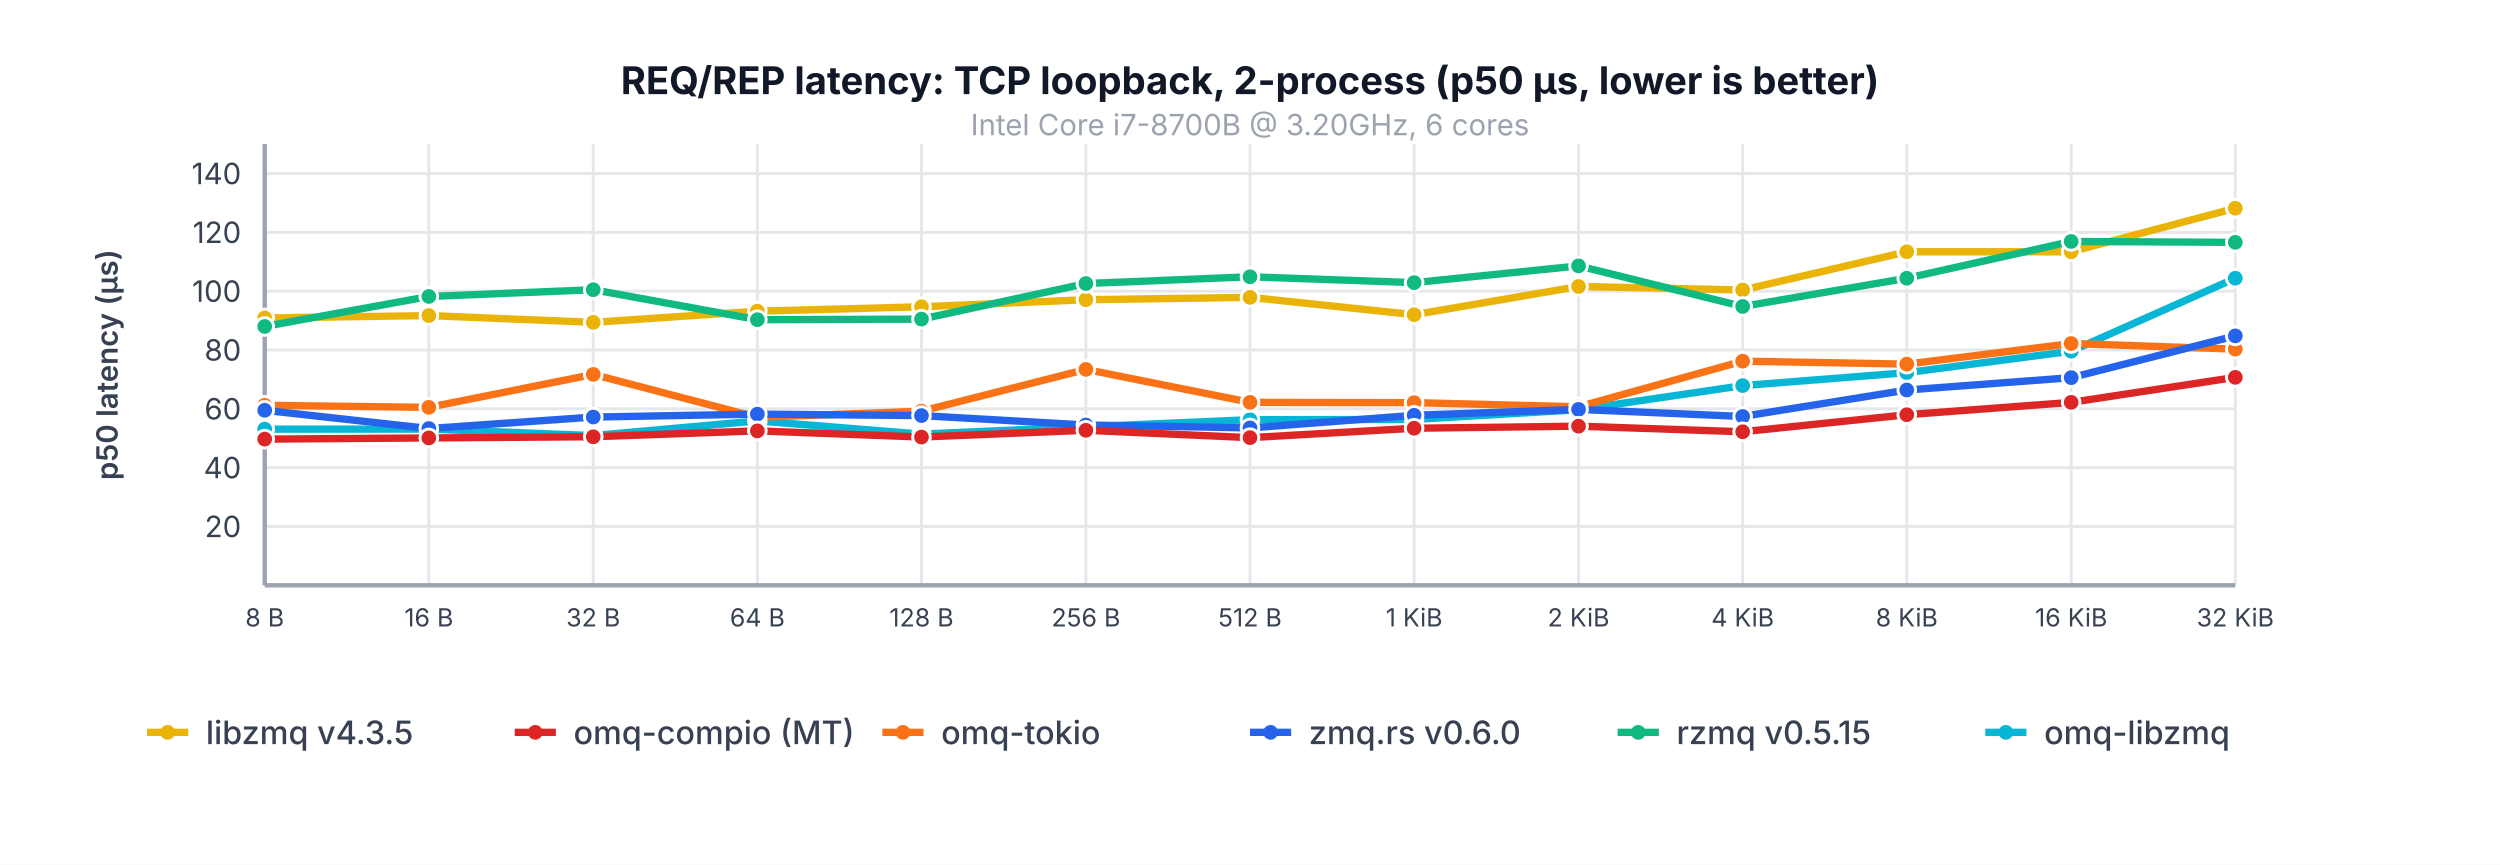
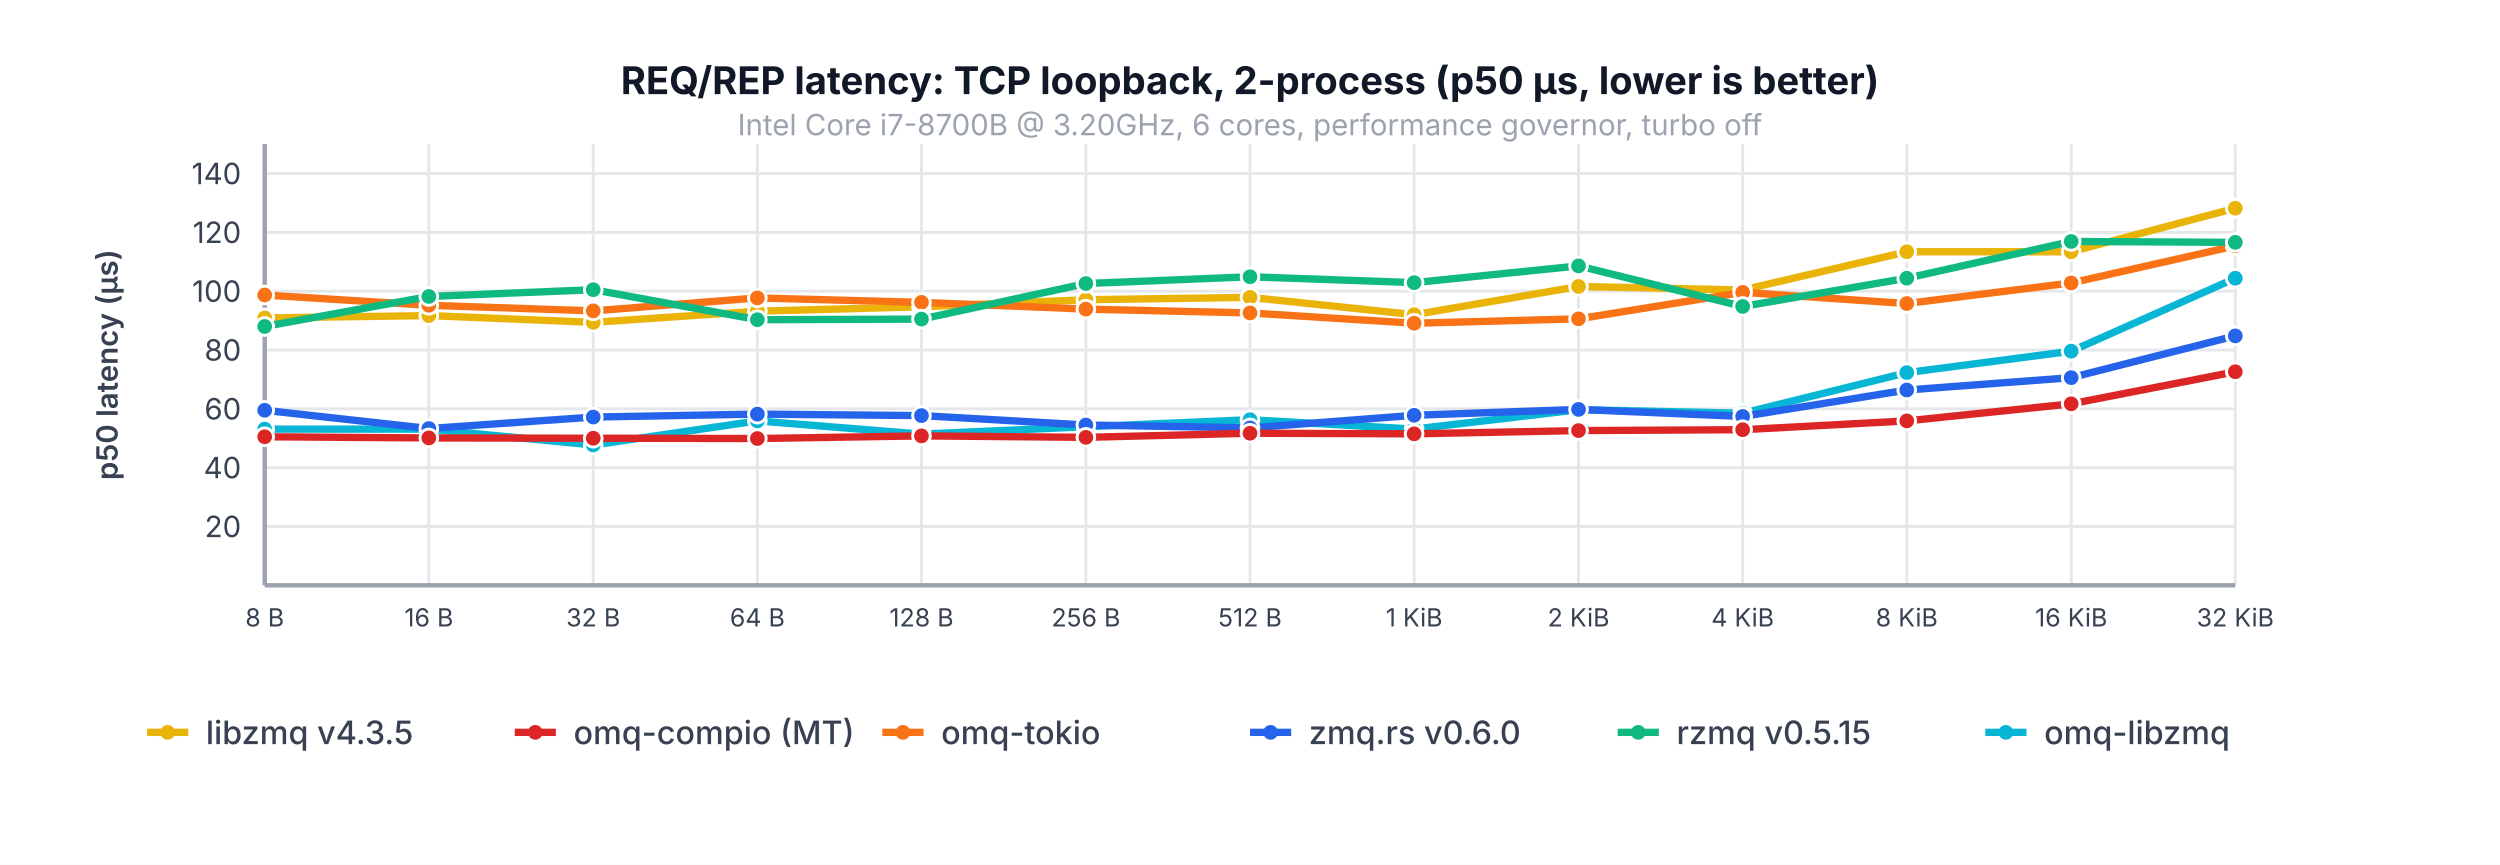
<svg xmlns="http://www.w3.org/2000/svg" viewBox="0 0 850 294" font-family="system-ui, -apple-system, sans-serif">
  <rect width="850" height="294" fill="white" />
-   <text x="425.0" y="46" text-anchor="middle" fill="#9ca3af" font-size="10">Intel Core i7-8700B @ 3.20GHz, 6 cores</text>
+   <text x="425.0" y="46" text-anchor="middle" fill="#9ca3af" font-size="10">Intel Core i7-8700B @ 3.20GHz, 6 cores, performance governor, turbo off</text>
  <text x="425.0" y="32.0" text-anchor="middle" fill="#111827" font-size="13" font-weight="700">REQ/REP latency: TCP loopback, 2-process (p50 µs, lower is better)</text>
  <line x1="90.0" y1="179.0" x2="760.0" y2="179.0" stroke="#e5e7eb" stroke-width="1" />
  <text x="82.0" y="179.0" text-anchor="end" dominant-baseline="middle" fill="#374151" font-size="10">20</text>
  <line x1="90.0" y1="159.0" x2="760.0" y2="159.0" stroke="#e5e7eb" stroke-width="1" />
  <text x="82.0" y="159.0" text-anchor="end" dominant-baseline="middle" fill="#374151" font-size="10">40</text>
  <line x1="90.0" y1="139.0" x2="760.0" y2="139.0" stroke="#e5e7eb" stroke-width="1" />
  <text x="82.0" y="139.0" text-anchor="end" dominant-baseline="middle" fill="#374151" font-size="10">60</text>
  <line x1="90.0" y1="119.0" x2="760.0" y2="119.0" stroke="#e5e7eb" stroke-width="1" />
  <text x="82.0" y="119.0" text-anchor="end" dominant-baseline="middle" fill="#374151" font-size="10">80</text>
  <line x1="90.0" y1="99.0" x2="760.0" y2="99.0" stroke="#e5e7eb" stroke-width="1" />
  <text x="82.0" y="99.0" text-anchor="end" dominant-baseline="middle" fill="#374151" font-size="10">100</text>
  <line x1="90.0" y1="79.0" x2="760.0" y2="79.0" stroke="#e5e7eb" stroke-width="1" />
  <text x="82.0" y="79.0" text-anchor="end" dominant-baseline="middle" fill="#374151" font-size="10">120</text>
  <line x1="90.0" y1="59.0" x2="760.0" y2="59.0" stroke="#e5e7eb" stroke-width="1" />
  <text x="82.0" y="59.0" text-anchor="end" dominant-baseline="middle" fill="#374151" font-size="10">140</text>
  <line x1="90.0" y1="49.0" x2="90.0" y2="199.0" stroke="#e5e7eb" stroke-width="1" />
  <line x1="145.8" y1="49.0" x2="145.8" y2="199.0" stroke="#e5e7eb" stroke-width="1" />
  <line x1="201.7" y1="49.0" x2="201.7" y2="199.0" stroke="#e5e7eb" stroke-width="1" />
  <line x1="257.5" y1="49.0" x2="257.5" y2="199.0" stroke="#e5e7eb" stroke-width="1" />
  <line x1="313.3" y1="49.0" x2="313.3" y2="199.0" stroke="#e5e7eb" stroke-width="1" />
  <line x1="369.2" y1="49.0" x2="369.2" y2="199.0" stroke="#e5e7eb" stroke-width="1" />
  <line x1="425.0" y1="49.0" x2="425.0" y2="199.0" stroke="#e5e7eb" stroke-width="1" />
  <line x1="480.8" y1="49.0" x2="480.8" y2="199.0" stroke="#e5e7eb" stroke-width="1" />
  <line x1="536.7" y1="49.0" x2="536.7" y2="199.0" stroke="#e5e7eb" stroke-width="1" />
  <line x1="592.5" y1="49.0" x2="592.5" y2="199.0" stroke="#e5e7eb" stroke-width="1" />
  <line x1="648.3" y1="49.0" x2="648.3" y2="199.0" stroke="#e5e7eb" stroke-width="1" />
  <line x1="704.2" y1="49.0" x2="704.2" y2="199.0" stroke="#e5e7eb" stroke-width="1" />
  <line x1="760.0" y1="49.0" x2="760.0" y2="199.0" stroke="#e5e7eb" stroke-width="1" />
  <line x1="90.0" y1="49.0" x2="90.0" y2="199.0" stroke="#9ca3af" stroke-width="1.5" />
  <line x1="90.0" y1="199.0" x2="760.0" y2="199.0" stroke="#9ca3af" stroke-width="1.5" />
  <text x="40.0" y="124.0" text-anchor="middle" fill="#374151" font-size="10" font-weight="600" transform="rotate(-90,40.0,124.0)">p50 latency (µs)</text>
  <polyline points="90.0,108.1 145.8,107.3 201.7,109.6 257.5,105.8 313.3,104.3 369.2,101.9 425.0,101.1 480.8,107.0 536.7,97.4 592.5,98.6 648.3,85.6 704.2,85.6 760.0,70.8" fill="none" stroke="#eab308" stroke-width="2.5" stroke-linecap="round" stroke-linejoin="round" />
  <circle cx="90.0" cy="108.1" r="3" fill="#eab308" stroke="white" stroke-width="1" />
  <circle cx="145.8" cy="107.3" r="3" fill="#eab308" stroke="white" stroke-width="1" />
  <circle cx="201.7" cy="109.6" r="3" fill="#eab308" stroke="white" stroke-width="1" />
  <circle cx="257.5" cy="105.8" r="3" fill="#eab308" stroke="white" stroke-width="1" />
  <circle cx="313.3" cy="104.3" r="3" fill="#eab308" stroke="white" stroke-width="1" />
  <circle cx="369.2" cy="101.9" r="3" fill="#eab308" stroke="white" stroke-width="1" />
  <circle cx="425.0" cy="101.1" r="3" fill="#eab308" stroke="white" stroke-width="1" />
  <circle cx="480.8" cy="107.0" r="3" fill="#eab308" stroke="white" stroke-width="1" />
  <circle cx="536.7" cy="97.4" r="3" fill="#eab308" stroke="white" stroke-width="1" />
  <circle cx="592.5" cy="98.6" r="3" fill="#eab308" stroke="white" stroke-width="1" />
  <circle cx="648.3" cy="85.6" r="3" fill="#eab308" stroke="white" stroke-width="1" />
  <circle cx="704.2" cy="85.6" r="3" fill="#eab308" stroke="white" stroke-width="1" />
  <circle cx="760.0" cy="70.8" r="3" fill="#eab308" stroke="white" stroke-width="1" />
-   <polyline points="90.0,145.9 145.8,145.9 201.7,148.1 257.5,143.1 313.3,147.6 369.2,145.1 425.0,142.7 480.8,142.6 536.7,139.3 592.5,131.1 648.3,126.7 704.2,119.4 760.0,94.6" fill="none" stroke="#06b6d4" stroke-width="2.5" stroke-linecap="round" stroke-linejoin="round" />
+   <polyline points="90.0,145.9 145.8,145.9 201.7,151.3 257.5,143.1 313.3,147.6 369.2,145.1 425.0,142.7 480.8,145.9 536.7,139.3 592.5,140.5 648.3,126.7 704.2,119.4 760.0,94.6" fill="none" stroke="#06b6d4" stroke-width="2.5" stroke-linecap="round" stroke-linejoin="round" />
  <circle cx="90.0" cy="145.9" r="3" fill="#06b6d4" stroke="white" stroke-width="1" />
  <circle cx="145.8" cy="145.9" r="3" fill="#06b6d4" stroke="white" stroke-width="1" />
-   <circle cx="201.7" cy="148.1" r="3" fill="#06b6d4" stroke="white" stroke-width="1" />
+   <circle cx="201.7" cy="151.3" r="3" fill="#06b6d4" stroke="white" stroke-width="1" />
  <circle cx="257.5" cy="143.1" r="3" fill="#06b6d4" stroke="white" stroke-width="1" />
  <circle cx="313.3" cy="147.6" r="3" fill="#06b6d4" stroke="white" stroke-width="1" />
  <circle cx="369.2" cy="145.1" r="3" fill="#06b6d4" stroke="white" stroke-width="1" />
  <circle cx="425.0" cy="142.7" r="3" fill="#06b6d4" stroke="white" stroke-width="1" />
-   <circle cx="480.8" cy="142.6" r="3" fill="#06b6d4" stroke="white" stroke-width="1" />
+   <circle cx="480.8" cy="145.9" r="3" fill="#06b6d4" stroke="white" stroke-width="1" />
  <circle cx="536.7" cy="139.3" r="3" fill="#06b6d4" stroke="white" stroke-width="1" />
-   <circle cx="592.5" cy="131.1" r="3" fill="#06b6d4" stroke="white" stroke-width="1" />
+   <circle cx="592.5" cy="140.5" r="3" fill="#06b6d4" stroke="white" stroke-width="1" />
  <circle cx="648.3" cy="126.7" r="3" fill="#06b6d4" stroke="white" stroke-width="1" />
  <circle cx="704.2" cy="119.4" r="3" fill="#06b6d4" stroke="white" stroke-width="1" />
  <circle cx="760.0" cy="94.6" r="3" fill="#06b6d4" stroke="white" stroke-width="1" />
-   <polyline points="90.0,137.8 145.8,138.5 201.7,127.3 257.5,141.9 313.3,139.8 369.2,125.6 425.0,136.8 480.8,136.9 536.7,138.3 592.5,122.8 648.3,123.8 704.2,116.8 760.0,118.7" fill="none" stroke="#f97316" stroke-width="2.5" stroke-linecap="round" stroke-linejoin="round" />
-   <circle cx="90.0" cy="137.8" r="3" fill="#f97316" stroke="white" stroke-width="1" />
-   <circle cx="145.8" cy="138.5" r="3" fill="#f97316" stroke="white" stroke-width="1" />
-   <circle cx="201.7" cy="127.3" r="3" fill="#f97316" stroke="white" stroke-width="1" />
-   <circle cx="257.5" cy="141.9" r="3" fill="#f97316" stroke="white" stroke-width="1" />
-   <circle cx="313.3" cy="139.8" r="3" fill="#f97316" stroke="white" stroke-width="1" />
-   <circle cx="369.2" cy="125.6" r="3" fill="#f97316" stroke="white" stroke-width="1" />
-   <circle cx="425.0" cy="136.8" r="3" fill="#f97316" stroke="white" stroke-width="1" />
-   <circle cx="480.8" cy="136.9" r="3" fill="#f97316" stroke="white" stroke-width="1" />
-   <circle cx="536.7" cy="138.3" r="3" fill="#f97316" stroke="white" stroke-width="1" />
-   <circle cx="592.5" cy="122.8" r="3" fill="#f97316" stroke="white" stroke-width="1" />
-   <circle cx="648.3" cy="123.8" r="3" fill="#f97316" stroke="white" stroke-width="1" />
-   <circle cx="704.2" cy="116.8" r="3" fill="#f97316" stroke="white" stroke-width="1" />
-   <circle cx="760.0" cy="118.7" r="3" fill="#f97316" stroke="white" stroke-width="1" />
+   <polyline points="90.0,100.3 145.8,103.8 201.7,105.7 257.5,101.3 313.3,102.8 369.2,105.1 425.0,106.4 480.8,109.9 536.7,108.4 592.5,99.4 648.3,103.2 704.2,96.2 760.0,83.6" fill="none" stroke="#f97316" stroke-width="2.5" stroke-linecap="round" stroke-linejoin="round" />
+   <circle cx="90.0" cy="100.3" r="3" fill="#f97316" stroke="white" stroke-width="1" />
+   <circle cx="145.8" cy="103.8" r="3" fill="#f97316" stroke="white" stroke-width="1" />
+   <circle cx="201.7" cy="105.7" r="3" fill="#f97316" stroke="white" stroke-width="1" />
+   <circle cx="257.5" cy="101.3" r="3" fill="#f97316" stroke="white" stroke-width="1" />
+   <circle cx="313.3" cy="102.8" r="3" fill="#f97316" stroke="white" stroke-width="1" />
+   <circle cx="369.2" cy="105.1" r="3" fill="#f97316" stroke="white" stroke-width="1" />
+   <circle cx="425.0" cy="106.4" r="3" fill="#f97316" stroke="white" stroke-width="1" />
+   <circle cx="480.8" cy="109.9" r="3" fill="#f97316" stroke="white" stroke-width="1" />
+   <circle cx="536.7" cy="108.4" r="3" fill="#f97316" stroke="white" stroke-width="1" />
+   <circle cx="592.5" cy="99.4" r="3" fill="#f97316" stroke="white" stroke-width="1" />
+   <circle cx="648.3" cy="103.2" r="3" fill="#f97316" stroke="white" stroke-width="1" />
+   <circle cx="704.2" cy="96.2" r="3" fill="#f97316" stroke="white" stroke-width="1" />
+   <circle cx="760.0" cy="83.6" r="3" fill="#f97316" stroke="white" stroke-width="1" />
  <polyline points="90.0,111.0 145.8,100.8 201.7,98.5 257.5,108.7 313.3,108.5 369.2,96.4 425.0,94.1 480.8,96.1 536.7,90.4 592.5,104.2 648.3,94.6 704.2,82.1 760.0,82.4" fill="none" stroke="#10b981" stroke-width="2.5" stroke-linecap="round" stroke-linejoin="round" />
  <circle cx="90.0" cy="111.0" r="3" fill="#10b981" stroke="white" stroke-width="1" />
  <circle cx="145.8" cy="100.8" r="3" fill="#10b981" stroke="white" stroke-width="1" />
  <circle cx="201.7" cy="98.5" r="3" fill="#10b981" stroke="white" stroke-width="1" />
  <circle cx="257.5" cy="108.7" r="3" fill="#10b981" stroke="white" stroke-width="1" />
  <circle cx="313.3" cy="108.5" r="3" fill="#10b981" stroke="white" stroke-width="1" />
  <circle cx="369.2" cy="96.4" r="3" fill="#10b981" stroke="white" stroke-width="1" />
  <circle cx="425.0" cy="94.1" r="3" fill="#10b981" stroke="white" stroke-width="1" />
  <circle cx="480.8" cy="96.1" r="3" fill="#10b981" stroke="white" stroke-width="1" />
  <circle cx="536.7" cy="90.4" r="3" fill="#10b981" stroke="white" stroke-width="1" />
  <circle cx="592.5" cy="104.2" r="3" fill="#10b981" stroke="white" stroke-width="1" />
  <circle cx="648.3" cy="94.6" r="3" fill="#10b981" stroke="white" stroke-width="1" />
  <circle cx="704.2" cy="82.1" r="3" fill="#10b981" stroke="white" stroke-width="1" />
  <circle cx="760.0" cy="82.4" r="3" fill="#10b981" stroke="white" stroke-width="1" />
  <polyline points="90.0,139.5 145.8,145.7 201.7,141.8 257.5,140.8 313.3,141.3 369.2,144.5 425.0,145.5 480.8,141.2 536.7,139.2 592.5,141.6 648.3,132.6 704.2,128.4 760.0,114.2" fill="none" stroke="#2563eb" stroke-width="2.5" stroke-linecap="round" stroke-linejoin="round" />
  <circle cx="90.0" cy="139.5" r="3" fill="#2563eb" stroke="white" stroke-width="1" />
  <circle cx="145.8" cy="145.7" r="3" fill="#2563eb" stroke="white" stroke-width="1" />
  <circle cx="201.7" cy="141.8" r="3" fill="#2563eb" stroke="white" stroke-width="1" />
  <circle cx="257.5" cy="140.8" r="3" fill="#2563eb" stroke="white" stroke-width="1" />
  <circle cx="313.3" cy="141.3" r="3" fill="#2563eb" stroke="white" stroke-width="1" />
  <circle cx="369.2" cy="144.5" r="3" fill="#2563eb" stroke="white" stroke-width="1" />
  <circle cx="425.0" cy="145.5" r="3" fill="#2563eb" stroke="white" stroke-width="1" />
  <circle cx="480.8" cy="141.2" r="3" fill="#2563eb" stroke="white" stroke-width="1" />
  <circle cx="536.7" cy="139.2" r="3" fill="#2563eb" stroke="white" stroke-width="1" />
  <circle cx="592.5" cy="141.6" r="3" fill="#2563eb" stroke="white" stroke-width="1" />
  <circle cx="648.3" cy="132.6" r="3" fill="#2563eb" stroke="white" stroke-width="1" />
  <circle cx="704.2" cy="128.4" r="3" fill="#2563eb" stroke="white" stroke-width="1" />
  <circle cx="760.0" cy="114.2" r="3" fill="#2563eb" stroke="white" stroke-width="1" />
-   <polyline points="90.0,149.3 145.8,148.9 201.7,148.5 257.5,146.5 313.3,148.6 369.2,146.3 425.0,148.8 480.8,145.6 536.7,144.9 592.5,146.8 648.3,141.0 704.2,136.8 760.0,128.3" fill="none" stroke="#dc2626" stroke-width="2.5" stroke-linecap="round" stroke-linejoin="round" />
-   <circle cx="90.0" cy="149.3" r="3" fill="#dc2626" stroke="white" stroke-width="1" />
+   <polyline points="90.0,148.5 145.8,148.9 201.7,149.0 257.5,149.1 313.3,148.2 369.2,148.7 425.0,147.3 480.8,147.5 536.7,146.4 592.5,146.1 648.3,143.1 704.2,137.3 760.0,126.4" fill="none" stroke="#dc2626" stroke-width="2.5" stroke-linecap="round" stroke-linejoin="round" />
+   <circle cx="90.0" cy="148.5" r="3" fill="#dc2626" stroke="white" stroke-width="1" />
  <circle cx="145.8" cy="148.9" r="3" fill="#dc2626" stroke="white" stroke-width="1" />
-   <circle cx="201.7" cy="148.5" r="3" fill="#dc2626" stroke="white" stroke-width="1" />
-   <circle cx="257.5" cy="146.5" r="3" fill="#dc2626" stroke="white" stroke-width="1" />
-   <circle cx="313.3" cy="148.6" r="3" fill="#dc2626" stroke="white" stroke-width="1" />
-   <circle cx="369.2" cy="146.3" r="3" fill="#dc2626" stroke="white" stroke-width="1" />
-   <circle cx="425.0" cy="148.8" r="3" fill="#dc2626" stroke="white" stroke-width="1" />
-   <circle cx="480.8" cy="145.6" r="3" fill="#dc2626" stroke="white" stroke-width="1" />
-   <circle cx="536.7" cy="144.9" r="3" fill="#dc2626" stroke="white" stroke-width="1" />
-   <circle cx="592.5" cy="146.8" r="3" fill="#dc2626" stroke="white" stroke-width="1" />
-   <circle cx="648.3" cy="141.0" r="3" fill="#dc2626" stroke="white" stroke-width="1" />
-   <circle cx="704.2" cy="136.8" r="3" fill="#dc2626" stroke="white" stroke-width="1" />
-   <circle cx="760.0" cy="128.3" r="3" fill="#dc2626" stroke="white" stroke-width="1" />
+   <circle cx="201.7" cy="149.0" r="3" fill="#dc2626" stroke="white" stroke-width="1" />
+   <circle cx="257.5" cy="149.1" r="3" fill="#dc2626" stroke="white" stroke-width="1" />
+   <circle cx="313.3" cy="148.2" r="3" fill="#dc2626" stroke="white" stroke-width="1" />
+   <circle cx="369.2" cy="148.7" r="3" fill="#dc2626" stroke="white" stroke-width="1" />
+   <circle cx="425.0" cy="147.3" r="3" fill="#dc2626" stroke="white" stroke-width="1" />
+   <circle cx="480.8" cy="147.5" r="3" fill="#dc2626" stroke="white" stroke-width="1" />
+   <circle cx="536.7" cy="146.4" r="3" fill="#dc2626" stroke="white" stroke-width="1" />
+   <circle cx="592.5" cy="146.1" r="3" fill="#dc2626" stroke="white" stroke-width="1" />
+   <circle cx="648.3" cy="143.1" r="3" fill="#dc2626" stroke="white" stroke-width="1" />
+   <circle cx="704.2" cy="137.3" r="3" fill="#dc2626" stroke="white" stroke-width="1" />
+   <circle cx="760.0" cy="126.4" r="3" fill="#dc2626" stroke="white" stroke-width="1" />
  <text x="90.0" y="213.0" text-anchor="middle" fill="#374151" font-size="8.5">8 B</text>
  <text x="145.8" y="213.0" text-anchor="middle" fill="#374151" font-size="8.5">16 B</text>
  <text x="201.7" y="213.0" text-anchor="middle" fill="#374151" font-size="8.5">32 B</text>
  <text x="257.5" y="213.0" text-anchor="middle" fill="#374151" font-size="8.5">64 B</text>
  <text x="313.3" y="213.0" text-anchor="middle" fill="#374151" font-size="8.5">128 B</text>
  <text x="369.2" y="213.0" text-anchor="middle" fill="#374151" font-size="8.5">256 B</text>
  <text x="425.0" y="213.0" text-anchor="middle" fill="#374151" font-size="8.5">512 B</text>
  <text x="480.8" y="213.0" text-anchor="middle" fill="#374151" font-size="8.5">1 KiB</text>
  <text x="536.7" y="213.0" text-anchor="middle" fill="#374151" font-size="8.5">2 KiB</text>
  <text x="592.5" y="213.0" text-anchor="middle" fill="#374151" font-size="8.5">4 KiB</text>
  <text x="648.3" y="213.0" text-anchor="middle" fill="#374151" font-size="8.5">8 KiB</text>
  <text x="704.2" y="213.0" text-anchor="middle" fill="#374151" font-size="8.5">16 KiB</text>
  <text x="760.0" y="213.0" text-anchor="middle" fill="#374151" font-size="8.5">32 KiB</text>
  <line x1="50" y1="249" x2="64" y2="249" stroke="#eab308" stroke-width="2.5" />
  <circle cx="57" cy="249" r="2.5" fill="#eab308" />
  <text x="70" y="253" fill="#374151" font-size="11" font-weight="500">libzmq v4.3.5</text>
  <line x1="175" y1="249" x2="189" y2="249" stroke="#dc2626" stroke-width="2.5" />
  <circle cx="182" cy="249" r="2.5" fill="#dc2626" />
  <text x="195" y="253" fill="#374151" font-size="11" font-weight="500">omq-compio (MT)</text>
  <line x1="300" y1="249" x2="314" y2="249" stroke="#f97316" stroke-width="2.5" />
  <circle cx="307" cy="249" r="2.5" fill="#f97316" />
  <text x="320" y="253" fill="#374151" font-size="11" font-weight="500">omq-tokio</text>
  <line x1="425" y1="249" x2="439" y2="249" stroke="#2563eb" stroke-width="2.5" />
  <circle cx="432" cy="249" r="2.5" fill="#2563eb" />
  <text x="445" y="253" fill="#374151" font-size="11" font-weight="500">zmq.rs v0.6.0</text>
  <line x1="550" y1="249" x2="564" y2="249" stroke="#10b981" stroke-width="2.5" />
  <circle cx="557" cy="249" r="2.5" fill="#10b981" />
  <text x="570" y="253" fill="#374151" font-size="11" font-weight="500">rzmq v0.5.15</text>
  <line x1="675" y1="249" x2="689" y2="249" stroke="#06b6d4" stroke-width="2.5" />
  <circle cx="682" cy="249" r="2.5" fill="#06b6d4" />
  <text x="695" y="253" fill="#374151" font-size="11" font-weight="500">omq-libzmq</text>
</svg>
